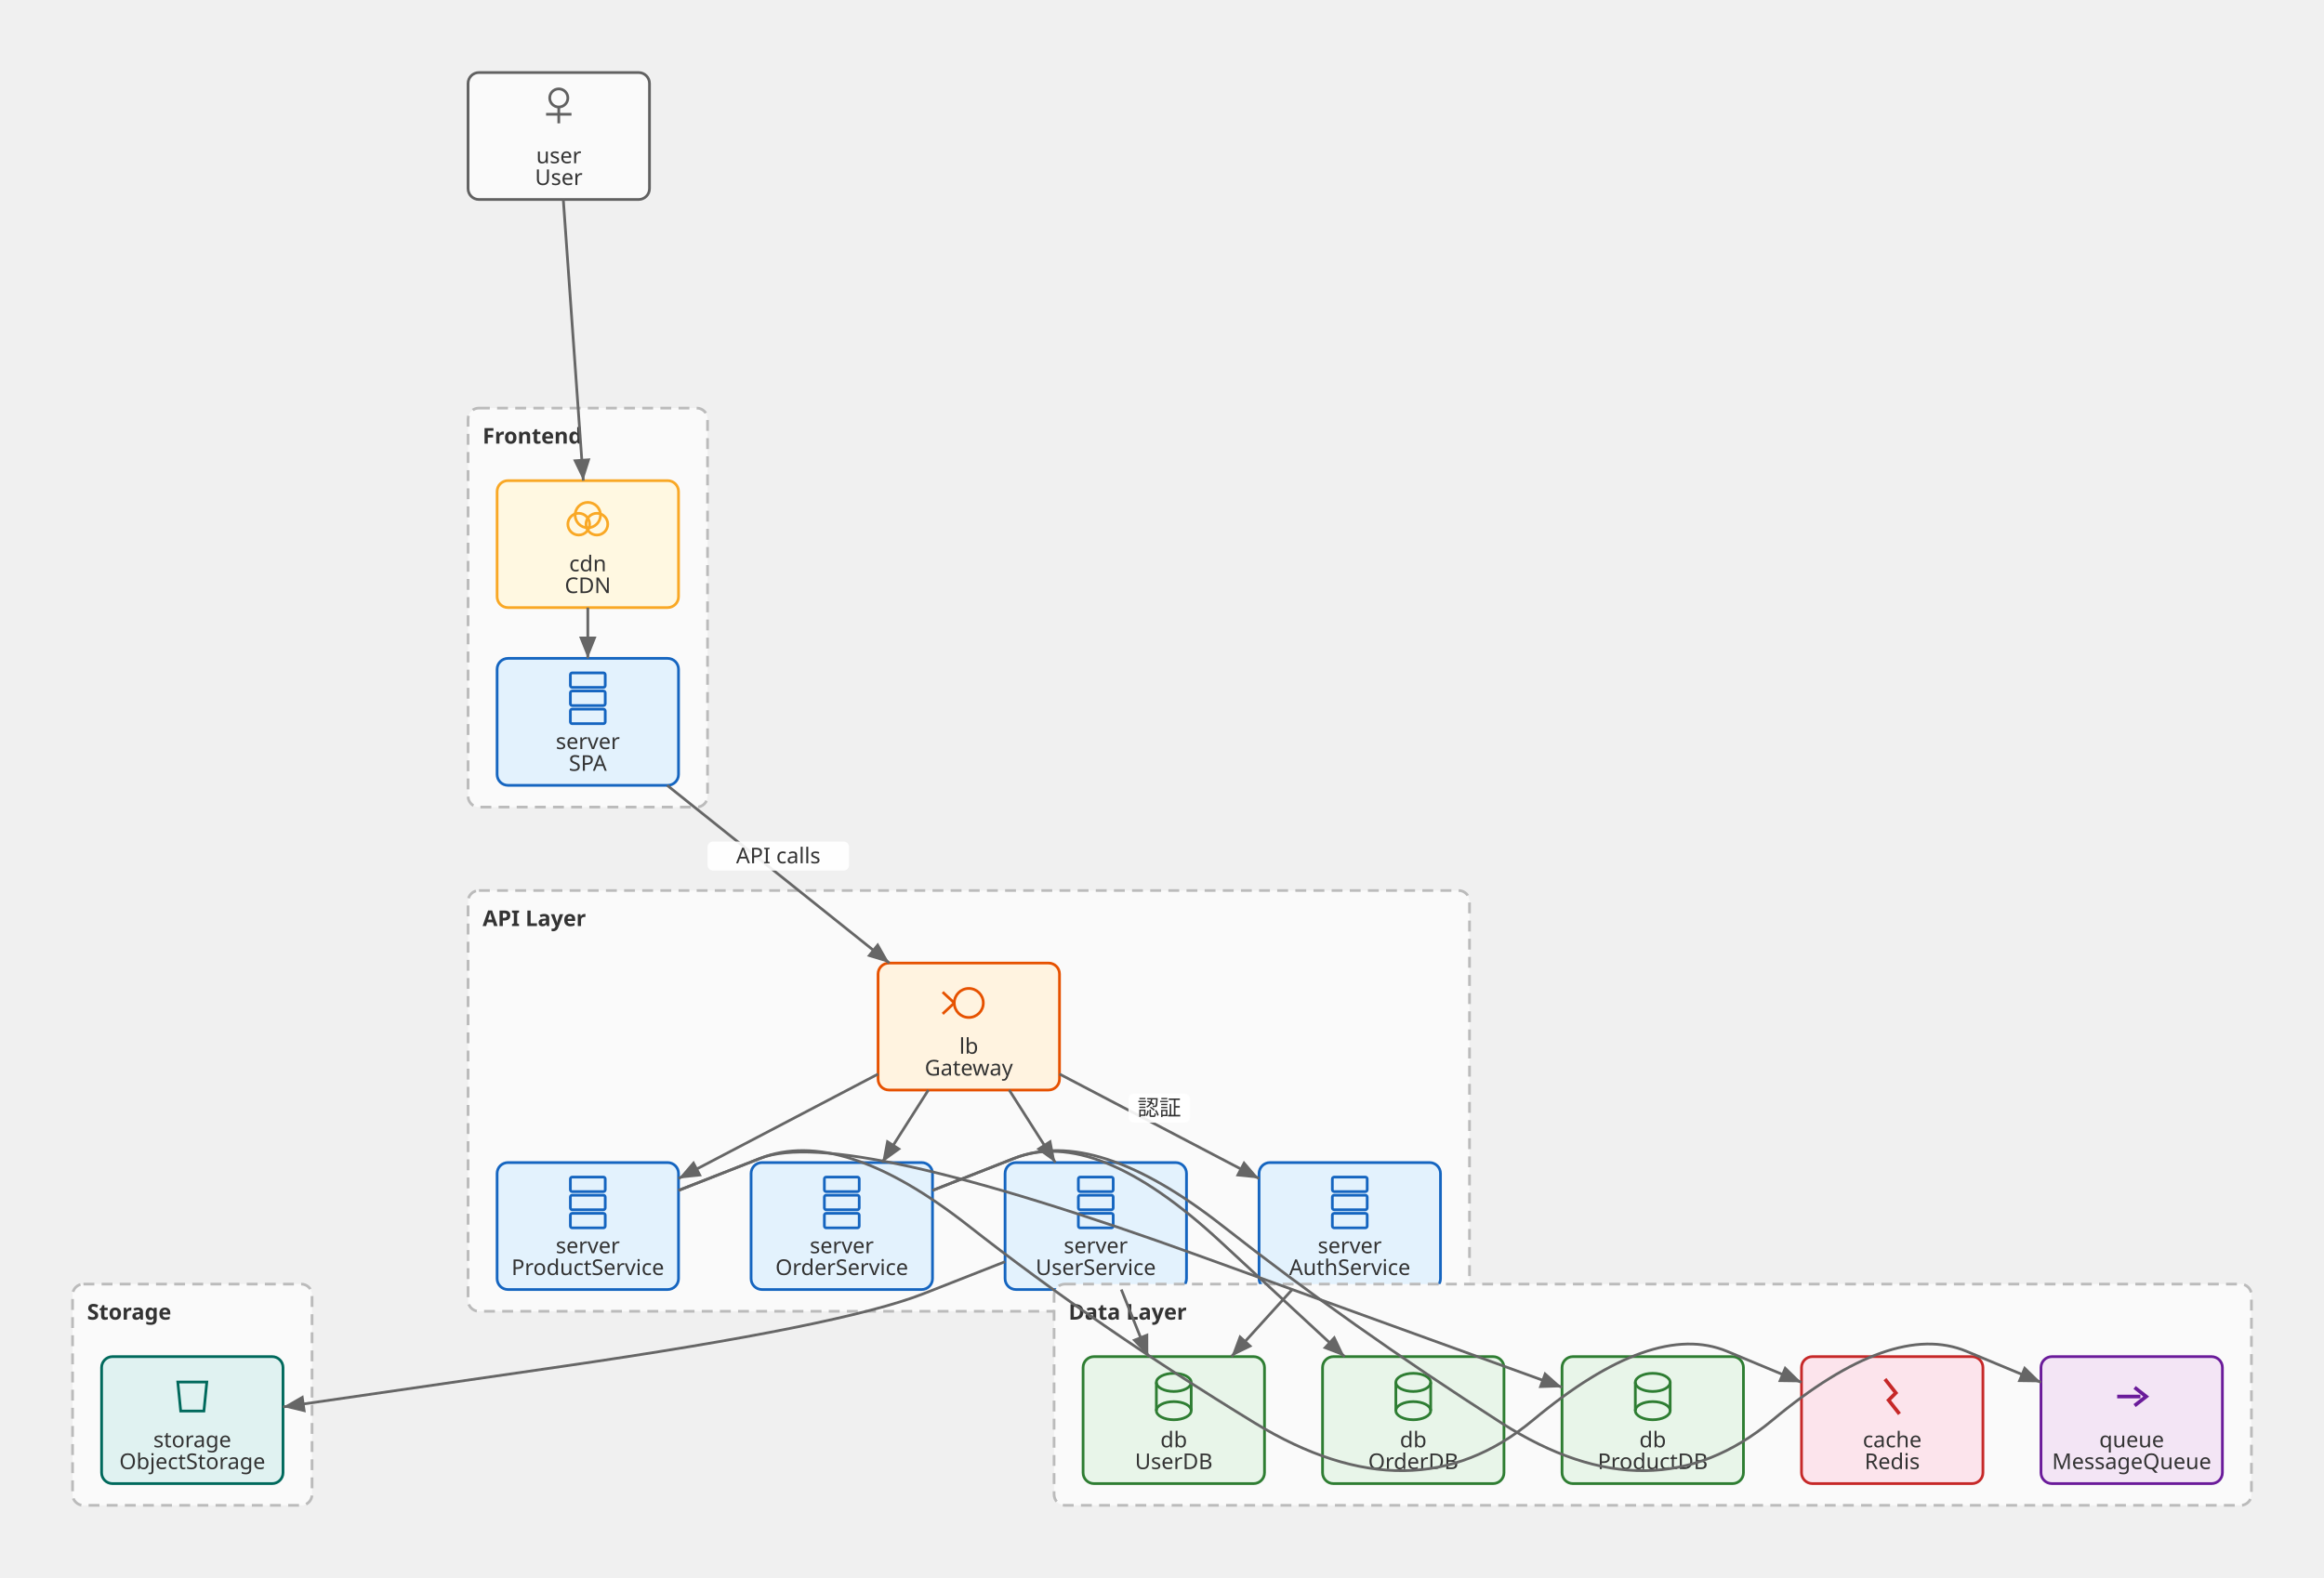
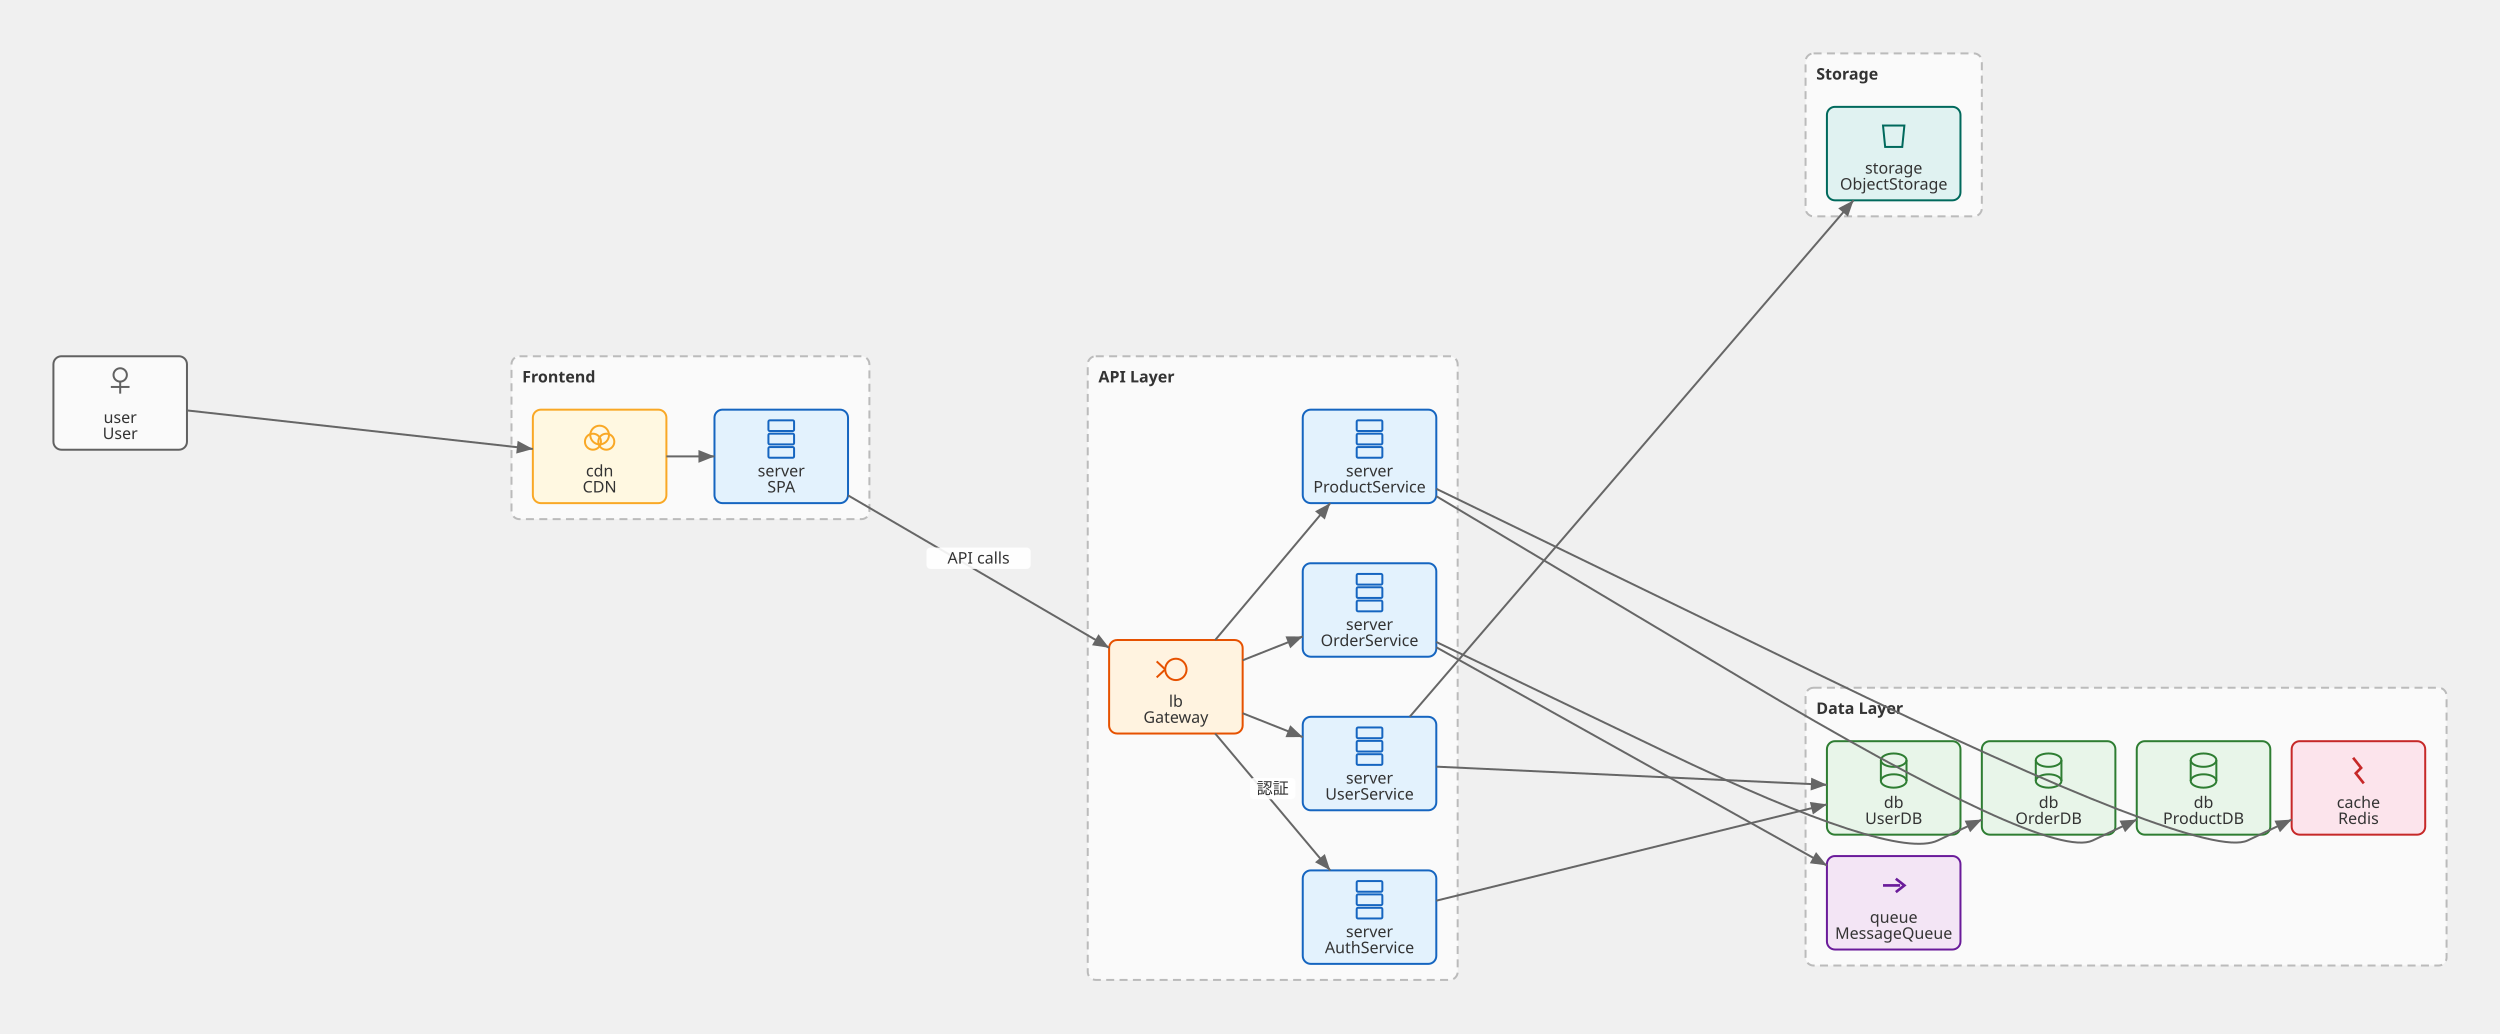
- <svg xmlns="http://www.w3.org/2000/svg" width="1281" height="870" viewBox="0 0 1281 870">
+ <svg xmlns="http://www.w3.org/2000/svg" width="1872" height="773.75" viewBox="0 0 1872 773.75">
  <style>text { font-family: sans-serif; font-size: 12px; fill: #333; }</style>
  <defs>
    <marker id="arrow" viewBox="0 0 10 10" refX="10" refY="5" markerWidth="8" markerHeight="8" orient="auto">
      <polygon points="0,1 10,5 0,9" fill="#666" />
    </marker>
  </defs>
-   <rect x="258" y="40" width="100" height="70" rx="6" fill="#fafafa" stroke="#616161" stroke-width="1.5" />
-   <circle cx="308" cy="54" r="5" fill="none" stroke="#616161" stroke-width="1.5" />
-   <line x1="308" y1="59" x2="308" y2="68" stroke="#616161" stroke-width="1.5" />
-   <line x1="301" y1="63" x2="315" y2="63" stroke="#616161" stroke-width="1.5" />
-   <text x="308" y="102" text-anchor="middle" font-size="11">User</text>
-   <text x="308" y="90" text-anchor="middle" font-size="9" fill="#616161">user</text>
-   <rect x="258" y="225" width="132" height="220" rx="6" fill="#fafafa" stroke="#bbb" stroke-width="1.5" stroke-dasharray="6,4" />
-   <text x="266" y="244.6" font-weight="bold" font-size="13">Frontend</text>
-   <rect x="274" y="265" width="100" height="70" rx="6" fill="#fff8e1" stroke="#f9a825" stroke-width="1.5" />
-   <circle cx="319" cy="289" r="6" fill="none" stroke="#f9a825" stroke-width="1.5" />
-   <circle cx="324" cy="284" r="7" fill="none" stroke="#f9a825" stroke-width="1.5" />
-   <circle cx="329" cy="289" r="6" fill="none" stroke="#f9a825" stroke-width="1.5" />
-   <text x="324" y="327" text-anchor="middle" font-size="11">CDN</text>
-   <text x="324" y="315" text-anchor="middle" font-size="9" fill="#f9a825">cdn</text>
-   <rect x="274" y="363" width="100" height="70" rx="6" fill="#e3f2fd" stroke="#1565c0" stroke-width="1.5" />
-   <rect x="314.4" y="371" width="19.2" height="8" rx="1" fill="none" stroke="#1565c0" stroke-width="1.5" />
-   <rect x="314.4" y="381" width="19.2" height="8" rx="1" fill="none" stroke="#1565c0" stroke-width="1.5" />
-   <rect x="314.4" y="391" width="19.2" height="8" rx="1" fill="none" stroke="#1565c0" stroke-width="1.5" />
-   <text x="324" y="425" text-anchor="middle" font-size="11">SPA</text>
-   <text x="324" y="413" text-anchor="middle" font-size="9" fill="#1565c0">server</text>
-   <rect x="258" y="491" width="552" height="232" rx="6" fill="#fafafa" stroke="#bbb" stroke-width="1.5" stroke-dasharray="6,4" />
-   <text x="266" y="510.6" font-weight="bold" font-size="13">API Layer</text>
-   <rect x="484" y="531" width="100" height="70" rx="6" fill="#fff3e0" stroke="#e65100" stroke-width="1.5" />
-   <circle cx="534" cy="553" r="8" fill="none" stroke="#e65100" stroke-width="1.5" />
-   <line x1="526" y1="553" x2="519.6" y2="547" stroke="#e65100" stroke-width="1.5" />
-   <line x1="526" y1="553" x2="519.6" y2="559" stroke="#e65100" stroke-width="1.5" />
-   <text x="534" y="593" text-anchor="middle" font-size="11">Gateway</text>
-   <text x="534" y="581" text-anchor="middle" font-size="9" fill="#e65100">lb</text>
-   <rect x="694" y="641" width="100" height="70" rx="6" fill="#e3f2fd" stroke="#1565c0" stroke-width="1.5" />
-   <rect x="734.4" y="649" width="19.2" height="8" rx="1" fill="none" stroke="#1565c0" stroke-width="1.5" />
-   <rect x="734.4" y="659" width="19.2" height="8" rx="1" fill="none" stroke="#1565c0" stroke-width="1.5" />
-   <rect x="734.4" y="669" width="19.2" height="8" rx="1" fill="none" stroke="#1565c0" stroke-width="1.5" />
-   <text x="744" y="703" text-anchor="middle" font-size="11">AuthService</text>
-   <text x="744" y="691" text-anchor="middle" font-size="9" fill="#1565c0">server</text>
-   <rect x="554" y="641" width="100" height="70" rx="6" fill="#e3f2fd" stroke="#1565c0" stroke-width="1.5" />
-   <rect x="594.4" y="649" width="19.2" height="8" rx="1" fill="none" stroke="#1565c0" stroke-width="1.5" />
-   <rect x="594.4" y="659" width="19.2" height="8" rx="1" fill="none" stroke="#1565c0" stroke-width="1.5" />
-   <rect x="594.4" y="669" width="19.2" height="8" rx="1" fill="none" stroke="#1565c0" stroke-width="1.5" />
-   <text x="604" y="703" text-anchor="middle" font-size="11">UserService</text>
-   <text x="604" y="691" text-anchor="middle" font-size="9" fill="#1565c0">server</text>
-   <rect x="414" y="641" width="100" height="70" rx="6" fill="#e3f2fd" stroke="#1565c0" stroke-width="1.5" />
-   <rect x="454.4" y="649" width="19.2" height="8" rx="1" fill="none" stroke="#1565c0" stroke-width="1.5" />
-   <rect x="454.4" y="659" width="19.2" height="8" rx="1" fill="none" stroke="#1565c0" stroke-width="1.5" />
-   <rect x="454.4" y="669" width="19.2" height="8" rx="1" fill="none" stroke="#1565c0" stroke-width="1.5" />
-   <text x="464" y="703" text-anchor="middle" font-size="11">OrderService</text>
-   <text x="464" y="691" text-anchor="middle" font-size="9" fill="#1565c0">server</text>
-   <rect x="274" y="641" width="100" height="70" rx="6" fill="#e3f2fd" stroke="#1565c0" stroke-width="1.5" />
-   <rect x="314.4" y="649" width="19.2" height="8" rx="1" fill="none" stroke="#1565c0" stroke-width="1.5" />
-   <rect x="314.4" y="659" width="19.2" height="8" rx="1" fill="none" stroke="#1565c0" stroke-width="1.5" />
-   <rect x="314.4" y="669" width="19.2" height="8" rx="1" fill="none" stroke="#1565c0" stroke-width="1.5" />
-   <text x="324" y="703" text-anchor="middle" font-size="11">ProductService</text>
-   <text x="324" y="691" text-anchor="middle" font-size="9" fill="#1565c0">server</text>
-   <rect x="581" y="708" width="660" height="122" rx="6" fill="#fafafa" stroke="#bbb" stroke-width="1.5" stroke-dasharray="6,4" />
-   <text x="589" y="727.6" font-weight="bold" font-size="13">Data Layer</text>
-   <rect x="597" y="748" width="100" height="70" rx="6" fill="#e8f5e9" stroke="#2e7d32" stroke-width="1.5" />
-   <ellipse cx="647" cy="762.2" rx="9.6" ry="5" fill="none" stroke="#2e7d32" stroke-width="1.5" />
-   <line x1="637.4" y1="762.2" x2="637.4" y2="777.8" stroke="#2e7d32" stroke-width="1.5" />
-   <line x1="656.6" y1="762.2" x2="656.6" y2="777.8" stroke="#2e7d32" stroke-width="1.5" />
-   <ellipse cx="647" cy="777.8" rx="9.6" ry="5" fill="none" stroke="#2e7d32" stroke-width="1.5" />
-   <text x="647" y="810" text-anchor="middle" font-size="11">UserDB</text>
-   <text x="647" y="798" text-anchor="middle" font-size="9" fill="#2e7d32">db</text>
-   <rect x="729" y="748" width="100" height="70" rx="6" fill="#e8f5e9" stroke="#2e7d32" stroke-width="1.5" />
-   <ellipse cx="779" cy="762.2" rx="9.6" ry="5" fill="none" stroke="#2e7d32" stroke-width="1.5" />
-   <line x1="769.4" y1="762.2" x2="769.4" y2="777.8" stroke="#2e7d32" stroke-width="1.5" />
-   <line x1="788.6" y1="762.2" x2="788.6" y2="777.8" stroke="#2e7d32" stroke-width="1.5" />
-   <ellipse cx="779" cy="777.8" rx="9.6" ry="5" fill="none" stroke="#2e7d32" stroke-width="1.5" />
-   <text x="779" y="810" text-anchor="middle" font-size="11">OrderDB</text>
-   <text x="779" y="798" text-anchor="middle" font-size="9" fill="#2e7d32">db</text>
-   <rect x="861" y="748" width="100" height="70" rx="6" fill="#e8f5e9" stroke="#2e7d32" stroke-width="1.5" />
-   <ellipse cx="911" cy="762.2" rx="9.6" ry="5" fill="none" stroke="#2e7d32" stroke-width="1.5" />
-   <line x1="901.4" y1="762.2" x2="901.4" y2="777.8" stroke="#2e7d32" stroke-width="1.5" />
-   <line x1="920.6" y1="762.2" x2="920.6" y2="777.8" stroke="#2e7d32" stroke-width="1.5" />
-   <ellipse cx="911" cy="777.8" rx="9.6" ry="5" fill="none" stroke="#2e7d32" stroke-width="1.5" />
-   <text x="911" y="810" text-anchor="middle" font-size="11">ProductDB</text>
-   <text x="911" y="798" text-anchor="middle" font-size="9" fill="#2e7d32">db</text>
-   <rect x="993" y="748" width="100" height="70" rx="6" fill="#fce4ec" stroke="#c62828" stroke-width="1.5" />
-   <polyline points="1039,760.4 1045,768 1041,772 1047,779.6" fill="none" stroke="#c62828" stroke-width="2" />
-   <text x="1043" y="810" text-anchor="middle" font-size="11">Redis</text>
-   <text x="1043" y="798" text-anchor="middle" font-size="9" fill="#c62828">cache</text>
-   <rect x="1125" y="748" width="100" height="70" rx="6" fill="#f3e5f5" stroke="#6a1b9a" stroke-width="1.5" />
-   <line x1="1167" y1="770" x2="1179.8" y2="770" stroke="#6a1b9a" stroke-width="2" />
-   <polyline points="1176.6,765 1183,770 1176.6,775" fill="none" stroke="#6a1b9a" stroke-width="2" />
-   <text x="1175" y="810" text-anchor="middle" font-size="11">MessageQueue</text>
-   <text x="1175" y="798" text-anchor="middle" font-size="9" fill="#6a1b9a">queue</text>
-   <rect x="40" y="708" width="132" height="122" rx="6" fill="#fafafa" stroke="#bbb" stroke-width="1.5" stroke-dasharray="6,4" />
-   <text x="48" y="727.6" font-weight="bold" font-size="13">Storage</text>
-   <rect x="56" y="748" width="100" height="70" rx="6" fill="#e0f2f1" stroke="#00695c" stroke-width="1.5" />
-   <path d="M98,762 L114,762 L112.4,778 L99.6,778 Z" fill="none" stroke="#00695c" stroke-width="1.5" />
-   <text x="106" y="810" text-anchor="middle" font-size="11">ObjectStorage</text>
-   <text x="106" y="798" text-anchor="middle" font-size="9" fill="#00695c">storage</text>
-   <path d="M310.489,110 L321.511,265" fill="none" stroke="#666" stroke-width="1.5" marker-end="url(#arrow)" />
-   <path d="M324,335 L324,363" fill="none" stroke="#666" stroke-width="1.5" marker-end="url(#arrow)" />
-   <path d="M367.75,433 L490.25,531" fill="none" stroke="#666" stroke-width="1.5" marker-end="url(#arrow)" />
-   <rect x="390" y="464" width="78" height="16" rx="3" fill="white" opacity="0.9" />
-   <text x="429" y="476" text-anchor="middle" font-size="11" fill="#666">API calls</text>
-   <path d="M584,592.19 L694,649.81" fill="none" stroke="#666" stroke-width="1.5" marker-end="url(#arrow)" />
-   <rect x="622" y="603" width="34" height="16" rx="3" fill="white" opacity="0.9" />
-   <text x="639" y="615" text-anchor="middle" font-size="11" fill="#666">認証</text>
-   <path d="M556.273,601 L581.727,641" fill="none" stroke="#666" stroke-width="1.5" marker-end="url(#arrow)" />
-   <path d="M511.727,601 L486.273,641" fill="none" stroke="#666" stroke-width="1.5" marker-end="url(#arrow)" />
-   <path d="M484,592.19 L374,649.81" fill="none" stroke="#666" stroke-width="1.5" marker-end="url(#arrow)" />
-   <path d="M712.271,711 L678.729,748" fill="none" stroke="#666" stroke-width="1.5" marker-end="url(#arrow)" />
-   <path d="M618.065,711 L632.935,748" fill="none" stroke="#666" stroke-width="1.5" marker-end="url(#arrow)" />
-   <path d="M514,656.357 L559,638.679 Q604,621 672.596,684.5 L741.191,748" fill="none" stroke="#666" stroke-width="1.5" marker-end="url(#arrow)" />
-   <path d="M374,656.357 L419,638.679 Q464,621 662.5,692.94 L861,764.879" fill="none" stroke="#666" stroke-width="1.5" marker-end="url(#arrow)" />
-   <path d="M514,656.357 L559,638.679 Q604,621 674,676 Q744,731 827.5,784.5 Q911,838 977,783 Q1043,728 1084,745.083 L1125,762.167" fill="none" stroke="#666" stroke-width="1.5" marker-end="url(#arrow)" />
-   <path d="M374,656.357 L419,638.679 Q464,621 534,676 Q604,731 691.5,784.5 Q779,838 845,783 Q911,728 952,745.083 L993,762.167" fill="none" stroke="#666" stroke-width="1.5" marker-end="url(#arrow)" />
-   <path d="M554,695.643 L509,713.321 Q464,731 310,753.369 L156,775.737" fill="none" stroke="#666" stroke-width="1.5" marker-end="url(#arrow)" />
+   <rect x="40" y="266.75" width="100" height="70" rx="6" fill="#fafafa" stroke="#616161" stroke-width="1.5" />
+   <circle cx="90" cy="280.75" r="5" fill="none" stroke="#616161" stroke-width="1.5" />
+   <line x1="90" y1="285.75" x2="90" y2="294.75" stroke="#616161" stroke-width="1.5" />
+   <line x1="83" y1="289.75" x2="97" y2="289.75" stroke="#616161" stroke-width="1.5" />
+   <text x="90" y="328.75" text-anchor="middle" font-size="11">User</text>
+   <text x="90" y="316.75" text-anchor="middle" font-size="9" fill="#616161">user</text>
+   <rect x="383" y="266.75" width="268" height="122" rx="6" fill="#fafafa" stroke="#bbb" stroke-width="1.5" stroke-dasharray="6,4" />
+   <text x="391" y="286.35" font-weight="bold" font-size="13">Frontend</text>
+   <rect x="399" y="306.75" width="100" height="70" rx="6" fill="#fff8e1" stroke="#f9a825" stroke-width="1.5" />
+   <circle cx="444" cy="330.75" r="6" fill="none" stroke="#f9a825" stroke-width="1.5" />
+   <circle cx="449" cy="325.75" r="7" fill="none" stroke="#f9a825" stroke-width="1.5" />
+   <circle cx="454" cy="330.75" r="6" fill="none" stroke="#f9a825" stroke-width="1.5" />
+   <text x="449" y="368.75" text-anchor="middle" font-size="11">CDN</text>
+   <text x="449" y="356.75" text-anchor="middle" font-size="9" fill="#f9a825">cdn</text>
+   <rect x="535" y="306.75" width="100" height="70" rx="6" fill="#e3f2fd" stroke="#1565c0" stroke-width="1.5" />
+   <rect x="575.4" y="314.75" width="19.2" height="8" rx="1" fill="none" stroke="#1565c0" stroke-width="1.5" />
+   <rect x="575.4" y="324.75" width="19.2" height="8" rx="1" fill="none" stroke="#1565c0" stroke-width="1.5" />
+   <rect x="575.4" y="334.75" width="19.2" height="8" rx="1" fill="none" stroke="#1565c0" stroke-width="1.5" />
+   <text x="585" y="368.75" text-anchor="middle" font-size="11">SPA</text>
+   <text x="585" y="356.75" text-anchor="middle" font-size="9" fill="#1565c0">server</text>
+   <rect x="814.5" y="266.75" width="277" height="467" rx="6" fill="#fafafa" stroke="#bbb" stroke-width="1.5" stroke-dasharray="6,4" />
+   <text x="822.5" y="286.35" font-weight="bold" font-size="13">API Layer</text>
+   <rect x="830.5" y="479.25" width="100" height="70" rx="6" fill="#fff3e0" stroke="#e65100" stroke-width="1.5" />
+   <circle cx="880.5" cy="501.25" r="8" fill="none" stroke="#e65100" stroke-width="1.5" />
+   <line x1="872.5" y1="501.25" x2="866.1" y2="495.25" stroke="#e65100" stroke-width="1.5" />
+   <line x1="872.5" y1="501.25" x2="866.1" y2="507.25" stroke="#e65100" stroke-width="1.5" />
+   <text x="880.5" y="541.25" text-anchor="middle" font-size="11">Gateway</text>
+   <text x="880.5" y="529.25" text-anchor="middle" font-size="9" fill="#e65100">lb</text>
+   <rect x="975.5" y="651.75" width="100" height="70" rx="6" fill="#e3f2fd" stroke="#1565c0" stroke-width="1.5" />
+   <rect x="1015.9" y="659.75" width="19.2" height="8" rx="1" fill="none" stroke="#1565c0" stroke-width="1.5" />
+   <rect x="1015.9" y="669.75" width="19.2" height="8" rx="1" fill="none" stroke="#1565c0" stroke-width="1.5" />
+   <rect x="1015.9" y="679.75" width="19.2" height="8" rx="1" fill="none" stroke="#1565c0" stroke-width="1.5" />
+   <text x="1025.5" y="713.75" text-anchor="middle" font-size="11">AuthService</text>
+   <text x="1025.5" y="701.75" text-anchor="middle" font-size="9" fill="#1565c0">server</text>
+   <rect x="975.5" y="536.75" width="100" height="70" rx="6" fill="#e3f2fd" stroke="#1565c0" stroke-width="1.5" />
+   <rect x="1015.9" y="544.75" width="19.2" height="8" rx="1" fill="none" stroke="#1565c0" stroke-width="1.5" />
+   <rect x="1015.9" y="554.75" width="19.2" height="8" rx="1" fill="none" stroke="#1565c0" stroke-width="1.5" />
+   <rect x="1015.9" y="564.75" width="19.2" height="8" rx="1" fill="none" stroke="#1565c0" stroke-width="1.5" />
+   <text x="1025.5" y="598.75" text-anchor="middle" font-size="11">UserService</text>
+   <text x="1025.5" y="586.75" text-anchor="middle" font-size="9" fill="#1565c0">server</text>
+   <rect x="975.5" y="421.75" width="100" height="70" rx="6" fill="#e3f2fd" stroke="#1565c0" stroke-width="1.5" />
+   <rect x="1015.9" y="429.75" width="19.2" height="8" rx="1" fill="none" stroke="#1565c0" stroke-width="1.5" />
+   <rect x="1015.9" y="439.75" width="19.2" height="8" rx="1" fill="none" stroke="#1565c0" stroke-width="1.5" />
+   <rect x="1015.9" y="449.75" width="19.2" height="8" rx="1" fill="none" stroke="#1565c0" stroke-width="1.5" />
+   <text x="1025.5" y="483.75" text-anchor="middle" font-size="11">OrderService</text>
+   <text x="1025.5" y="471.75" text-anchor="middle" font-size="9" fill="#1565c0">server</text>
+   <rect x="975.5" y="306.75" width="100" height="70" rx="6" fill="#e3f2fd" stroke="#1565c0" stroke-width="1.5" />
+   <rect x="1015.9" y="314.75" width="19.2" height="8" rx="1" fill="none" stroke="#1565c0" stroke-width="1.5" />
+   <rect x="1015.9" y="324.75" width="19.2" height="8" rx="1" fill="none" stroke="#1565c0" stroke-width="1.5" />
+   <rect x="1015.9" y="334.75" width="19.2" height="8" rx="1" fill="none" stroke="#1565c0" stroke-width="1.5" />
+   <text x="1025.5" y="368.75" text-anchor="middle" font-size="11">ProductService</text>
+   <text x="1025.5" y="356.75" text-anchor="middle" font-size="9" fill="#1565c0">server</text>
+   <rect x="1352" y="515" width="480" height="208" rx="6" fill="#fafafa" stroke="#bbb" stroke-width="1.5" stroke-dasharray="6,4" />
+   <text x="1360" y="534.6" font-weight="bold" font-size="13">Data Layer</text>
+   <rect x="1368" y="555" width="100" height="70" rx="6" fill="#e8f5e9" stroke="#2e7d32" stroke-width="1.5" />
+   <ellipse cx="1418" cy="569.2" rx="9.6" ry="5" fill="none" stroke="#2e7d32" stroke-width="1.5" />
+   <line x1="1408.4" y1="569.2" x2="1408.4" y2="584.8" stroke="#2e7d32" stroke-width="1.5" />
+   <line x1="1427.6" y1="569.2" x2="1427.6" y2="584.8" stroke="#2e7d32" stroke-width="1.5" />
+   <ellipse cx="1418" cy="584.8" rx="9.6" ry="5" fill="none" stroke="#2e7d32" stroke-width="1.5" />
+   <text x="1418" y="617" text-anchor="middle" font-size="11">UserDB</text>
+   <text x="1418" y="605" text-anchor="middle" font-size="9" fill="#2e7d32">db</text>
+   <rect x="1484" y="555" width="100" height="70" rx="6" fill="#e8f5e9" stroke="#2e7d32" stroke-width="1.5" />
+   <ellipse cx="1534" cy="569.2" rx="9.6" ry="5" fill="none" stroke="#2e7d32" stroke-width="1.5" />
+   <line x1="1524.4" y1="569.2" x2="1524.4" y2="584.8" stroke="#2e7d32" stroke-width="1.5" />
+   <line x1="1543.6" y1="569.2" x2="1543.6" y2="584.8" stroke="#2e7d32" stroke-width="1.5" />
+   <ellipse cx="1534" cy="584.8" rx="9.6" ry="5" fill="none" stroke="#2e7d32" stroke-width="1.5" />
+   <text x="1534" y="617" text-anchor="middle" font-size="11">OrderDB</text>
+   <text x="1534" y="605" text-anchor="middle" font-size="9" fill="#2e7d32">db</text>
+   <rect x="1600" y="555" width="100" height="70" rx="6" fill="#e8f5e9" stroke="#2e7d32" stroke-width="1.5" />
+   <ellipse cx="1650" cy="569.2" rx="9.6" ry="5" fill="none" stroke="#2e7d32" stroke-width="1.5" />
+   <line x1="1640.4" y1="569.2" x2="1640.4" y2="584.8" stroke="#2e7d32" stroke-width="1.5" />
+   <line x1="1659.6" y1="569.2" x2="1659.6" y2="584.8" stroke="#2e7d32" stroke-width="1.5" />
+   <ellipse cx="1650" cy="584.8" rx="9.6" ry="5" fill="none" stroke="#2e7d32" stroke-width="1.5" />
+   <text x="1650" y="617" text-anchor="middle" font-size="11">ProductDB</text>
+   <text x="1650" y="605" text-anchor="middle" font-size="9" fill="#2e7d32">db</text>
+   <rect x="1716" y="555" width="100" height="70" rx="6" fill="#fce4ec" stroke="#c62828" stroke-width="1.5" />
+   <polyline points="1762,567.4 1768,575 1764,579 1770,586.6" fill="none" stroke="#c62828" stroke-width="2" />
+   <text x="1766" y="617" text-anchor="middle" font-size="11">Redis</text>
+   <text x="1766" y="605" text-anchor="middle" font-size="9" fill="#c62828">cache</text>
+   <rect x="1368" y="641" width="100" height="70" rx="6" fill="#f3e5f5" stroke="#6a1b9a" stroke-width="1.5" />
+   <line x1="1410" y1="663" x2="1422.8" y2="663" stroke="#6a1b9a" stroke-width="2" />
+   <polyline points="1419.6,658 1426,663 1419.6,668" fill="none" stroke="#6a1b9a" stroke-width="2" />
+   <text x="1418" y="703" text-anchor="middle" font-size="11">MessageQueue</text>
+   <text x="1418" y="691" text-anchor="middle" font-size="9" fill="#6a1b9a">queue</text>
+   <rect x="1352" y="40" width="132" height="122" rx="6" fill="#fafafa" stroke="#bbb" stroke-width="1.5" stroke-dasharray="6,4" />
+   <text x="1360" y="59.6" font-weight="bold" font-size="13">Storage</text>
+   <rect x="1368" y="80" width="100" height="70" rx="6" fill="#e0f2f1" stroke="#00695c" stroke-width="1.5" />
+   <path d="M1410,94 L1426,94 L1424.4,110 L1411.6,110 Z" fill="none" stroke="#00695c" stroke-width="1.5" />
+   <text x="1418" y="142" text-anchor="middle" font-size="11">ObjectStorage</text>
+   <text x="1418" y="130" text-anchor="middle" font-size="9" fill="#00695c">storage</text>
+   <path d="M140,307.321 L399,336.179" fill="none" stroke="#666" stroke-width="1.5" marker-end="url(#arrow)" />
+   <path d="M499,341.75 L535,341.75" fill="none" stroke="#666" stroke-width="1.5" marker-end="url(#arrow)" />
+   <path d="M635,370.938 L830.5,485.062" fill="none" stroke="#666" stroke-width="1.5" marker-end="url(#arrow)" />
+   <rect x="693.75" y="410" width="78" height="16" rx="3" fill="white" opacity="0.9" />
+   <text x="732.75" y="422" text-anchor="middle" font-size="11" fill="#666">API calls</text>
+   <path d="M909.92,549.25 L996.08,651.75" fill="none" stroke="#666" stroke-width="1.5" marker-end="url(#arrow)" />
+   <rect x="936" y="582.5" width="34" height="16" rx="3" fill="white" opacity="0.9" />
+   <text x="953" y="594.5" text-anchor="middle" font-size="11" fill="#666">認証</text>
+   <path d="M930.5,534.078 L975.5,551.922" fill="none" stroke="#666" stroke-width="1.5" marker-end="url(#arrow)" />
+   <path d="M930.5,494.422 L975.5,476.578" fill="none" stroke="#666" stroke-width="1.5" marker-end="url(#arrow)" />
+   <path d="M909.92,479.25 L996.08,376.75" fill="none" stroke="#666" stroke-width="1.5" marker-end="url(#arrow)" />
+   <path d="M1075.5,674.425 L1368,602.325" fill="none" stroke="#666" stroke-width="1.5" marker-end="url(#arrow)" />
+   <path d="M1075.5,574.075 L1368,587.675" fill="none" stroke="#666" stroke-width="1.5" marker-end="url(#arrow)" />
+   <path d="M1075.5,480.731 L1246.75,562.865 Q1418,645 1451,629.353 L1484,613.707" fill="none" stroke="#666" stroke-width="1.5" marker-end="url(#arrow)" />
+   <path d="M1075.5,371.568 L1304.75,508.284 Q1534,645 1567,629.353 L1600,613.707" fill="none" stroke="#666" stroke-width="1.5" marker-end="url(#arrow)" />
+   <path d="M1075.5,484.68 L1368,648.07" fill="none" stroke="#666" stroke-width="1.5" marker-end="url(#arrow)" />
+   <path d="M1075.5,366.029 L1362.75,505.515 Q1650,645 1683,629.353 L1716,613.707" fill="none" stroke="#666" stroke-width="1.5" marker-end="url(#arrow)" />
+   <path d="M1055.577,536.75 L1387.923,150" fill="none" stroke="#666" stroke-width="1.5" marker-end="url(#arrow)" />
</svg>
